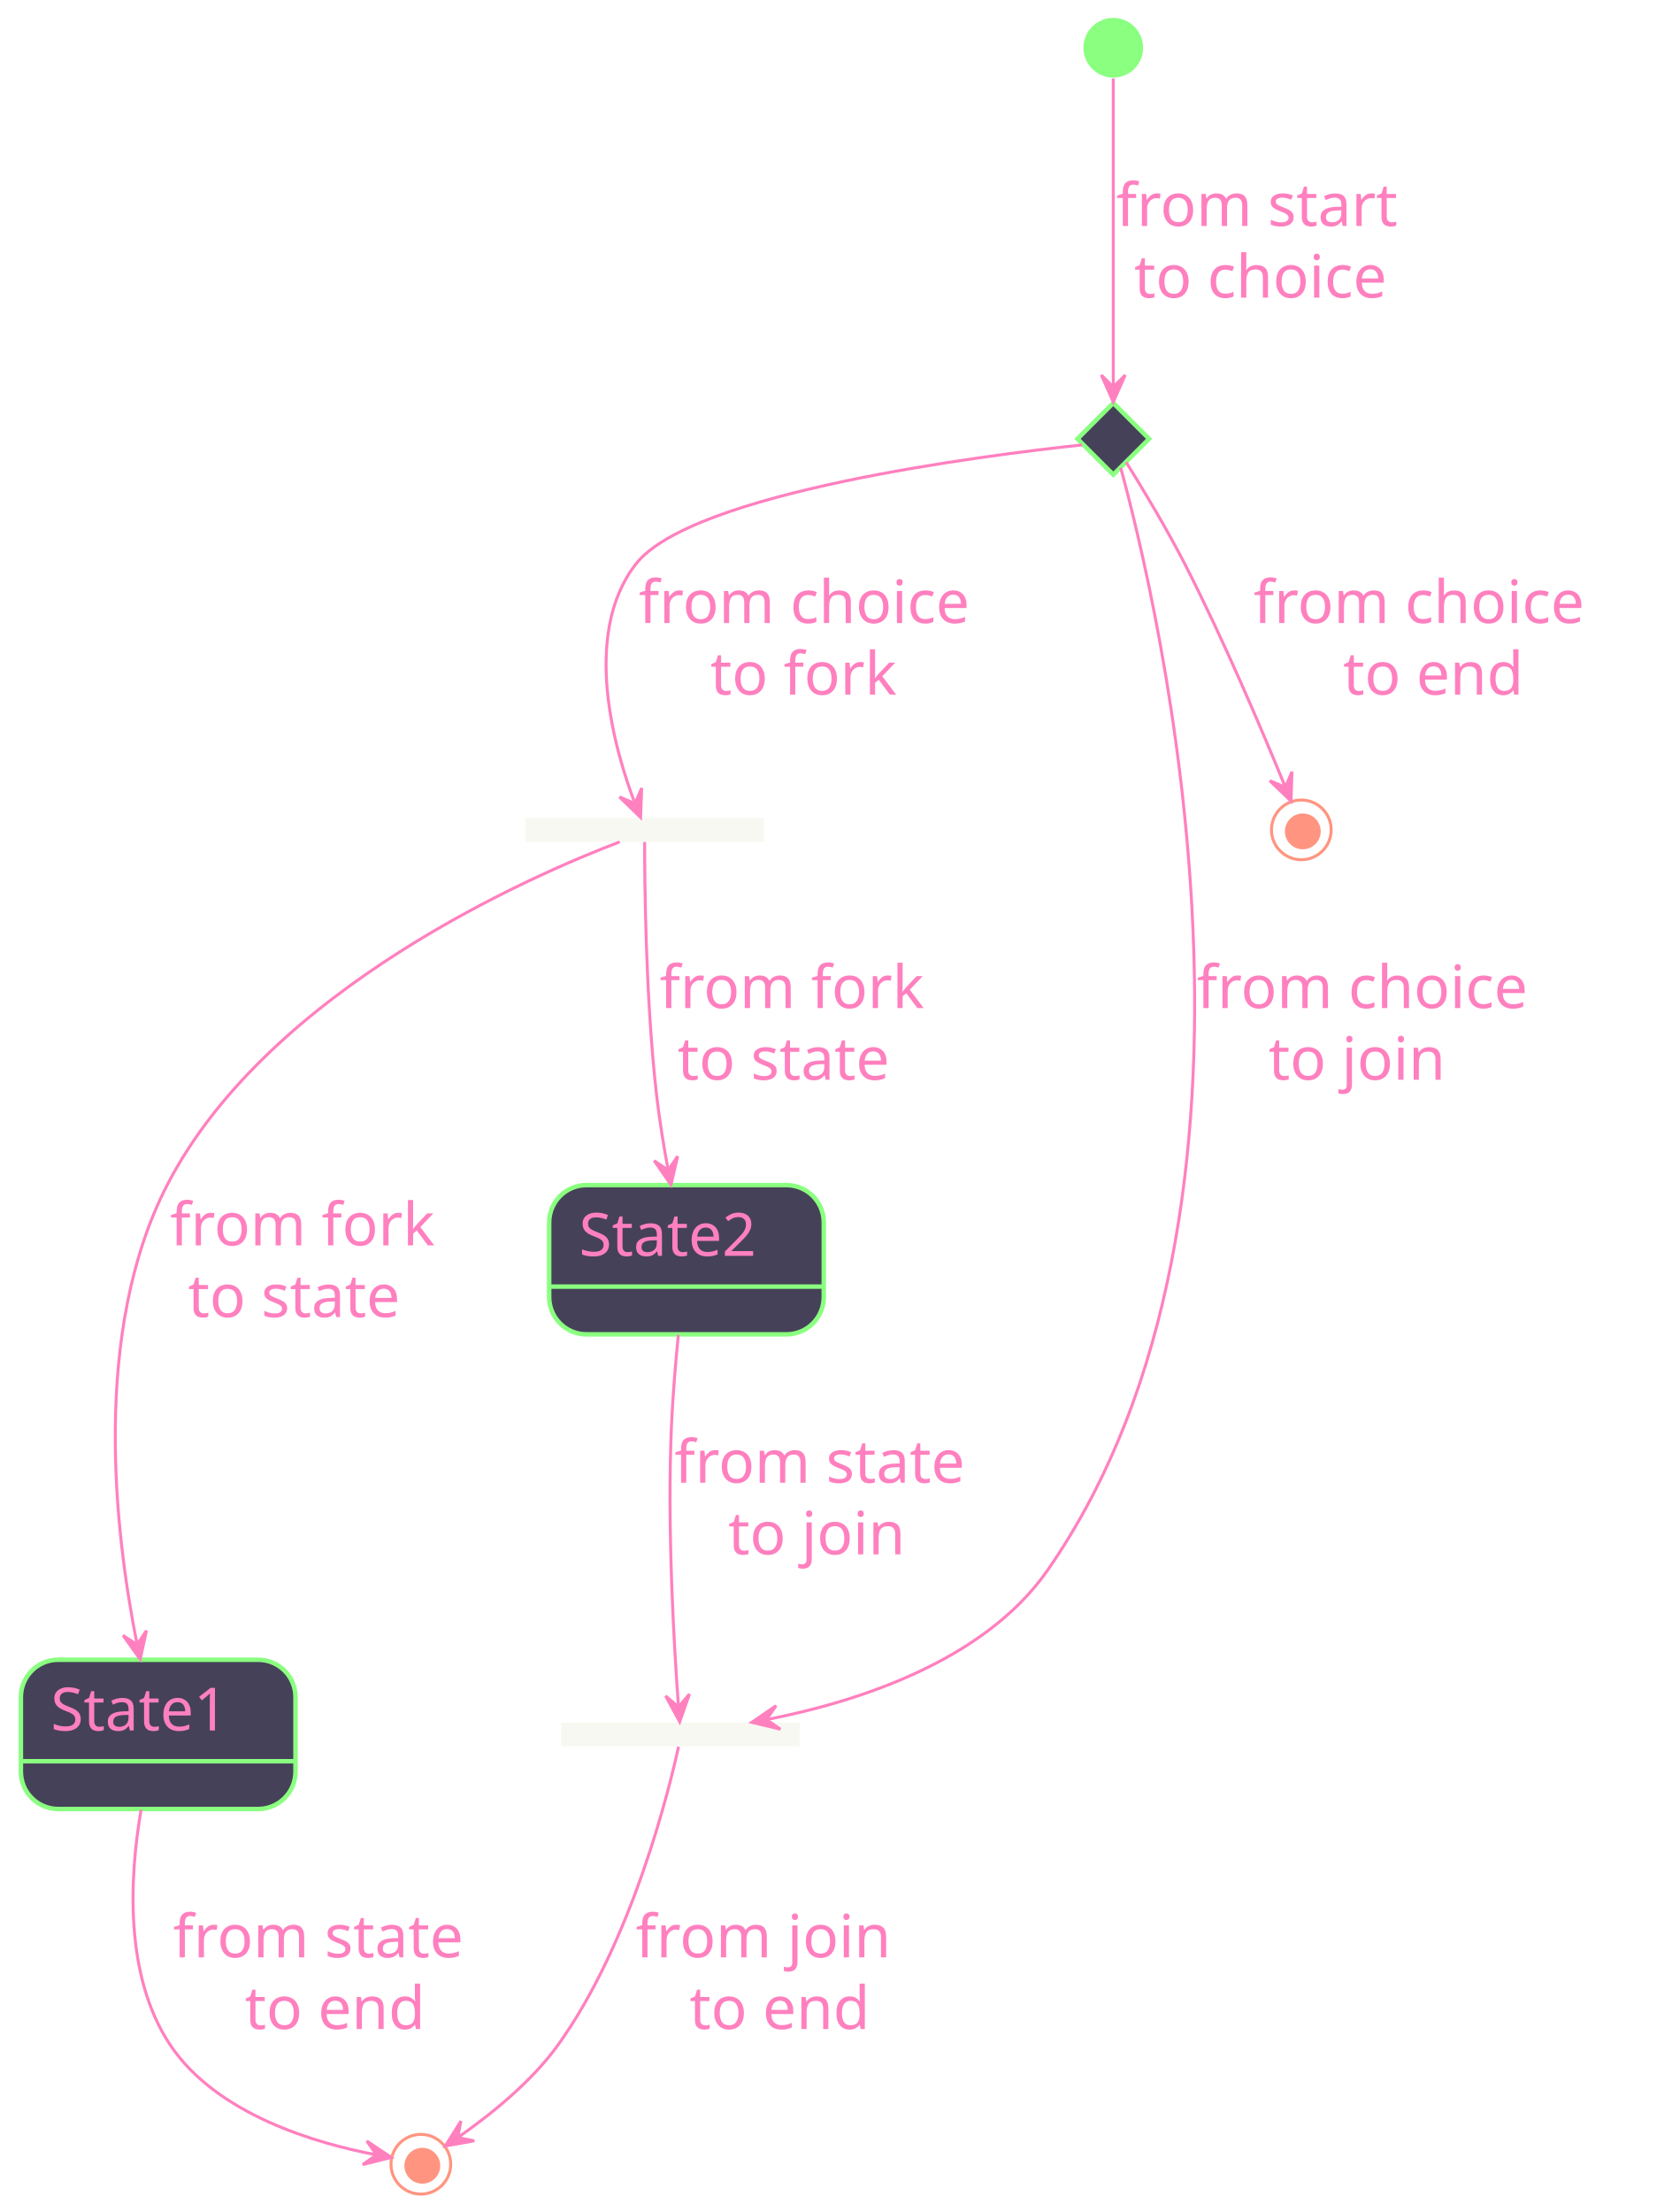
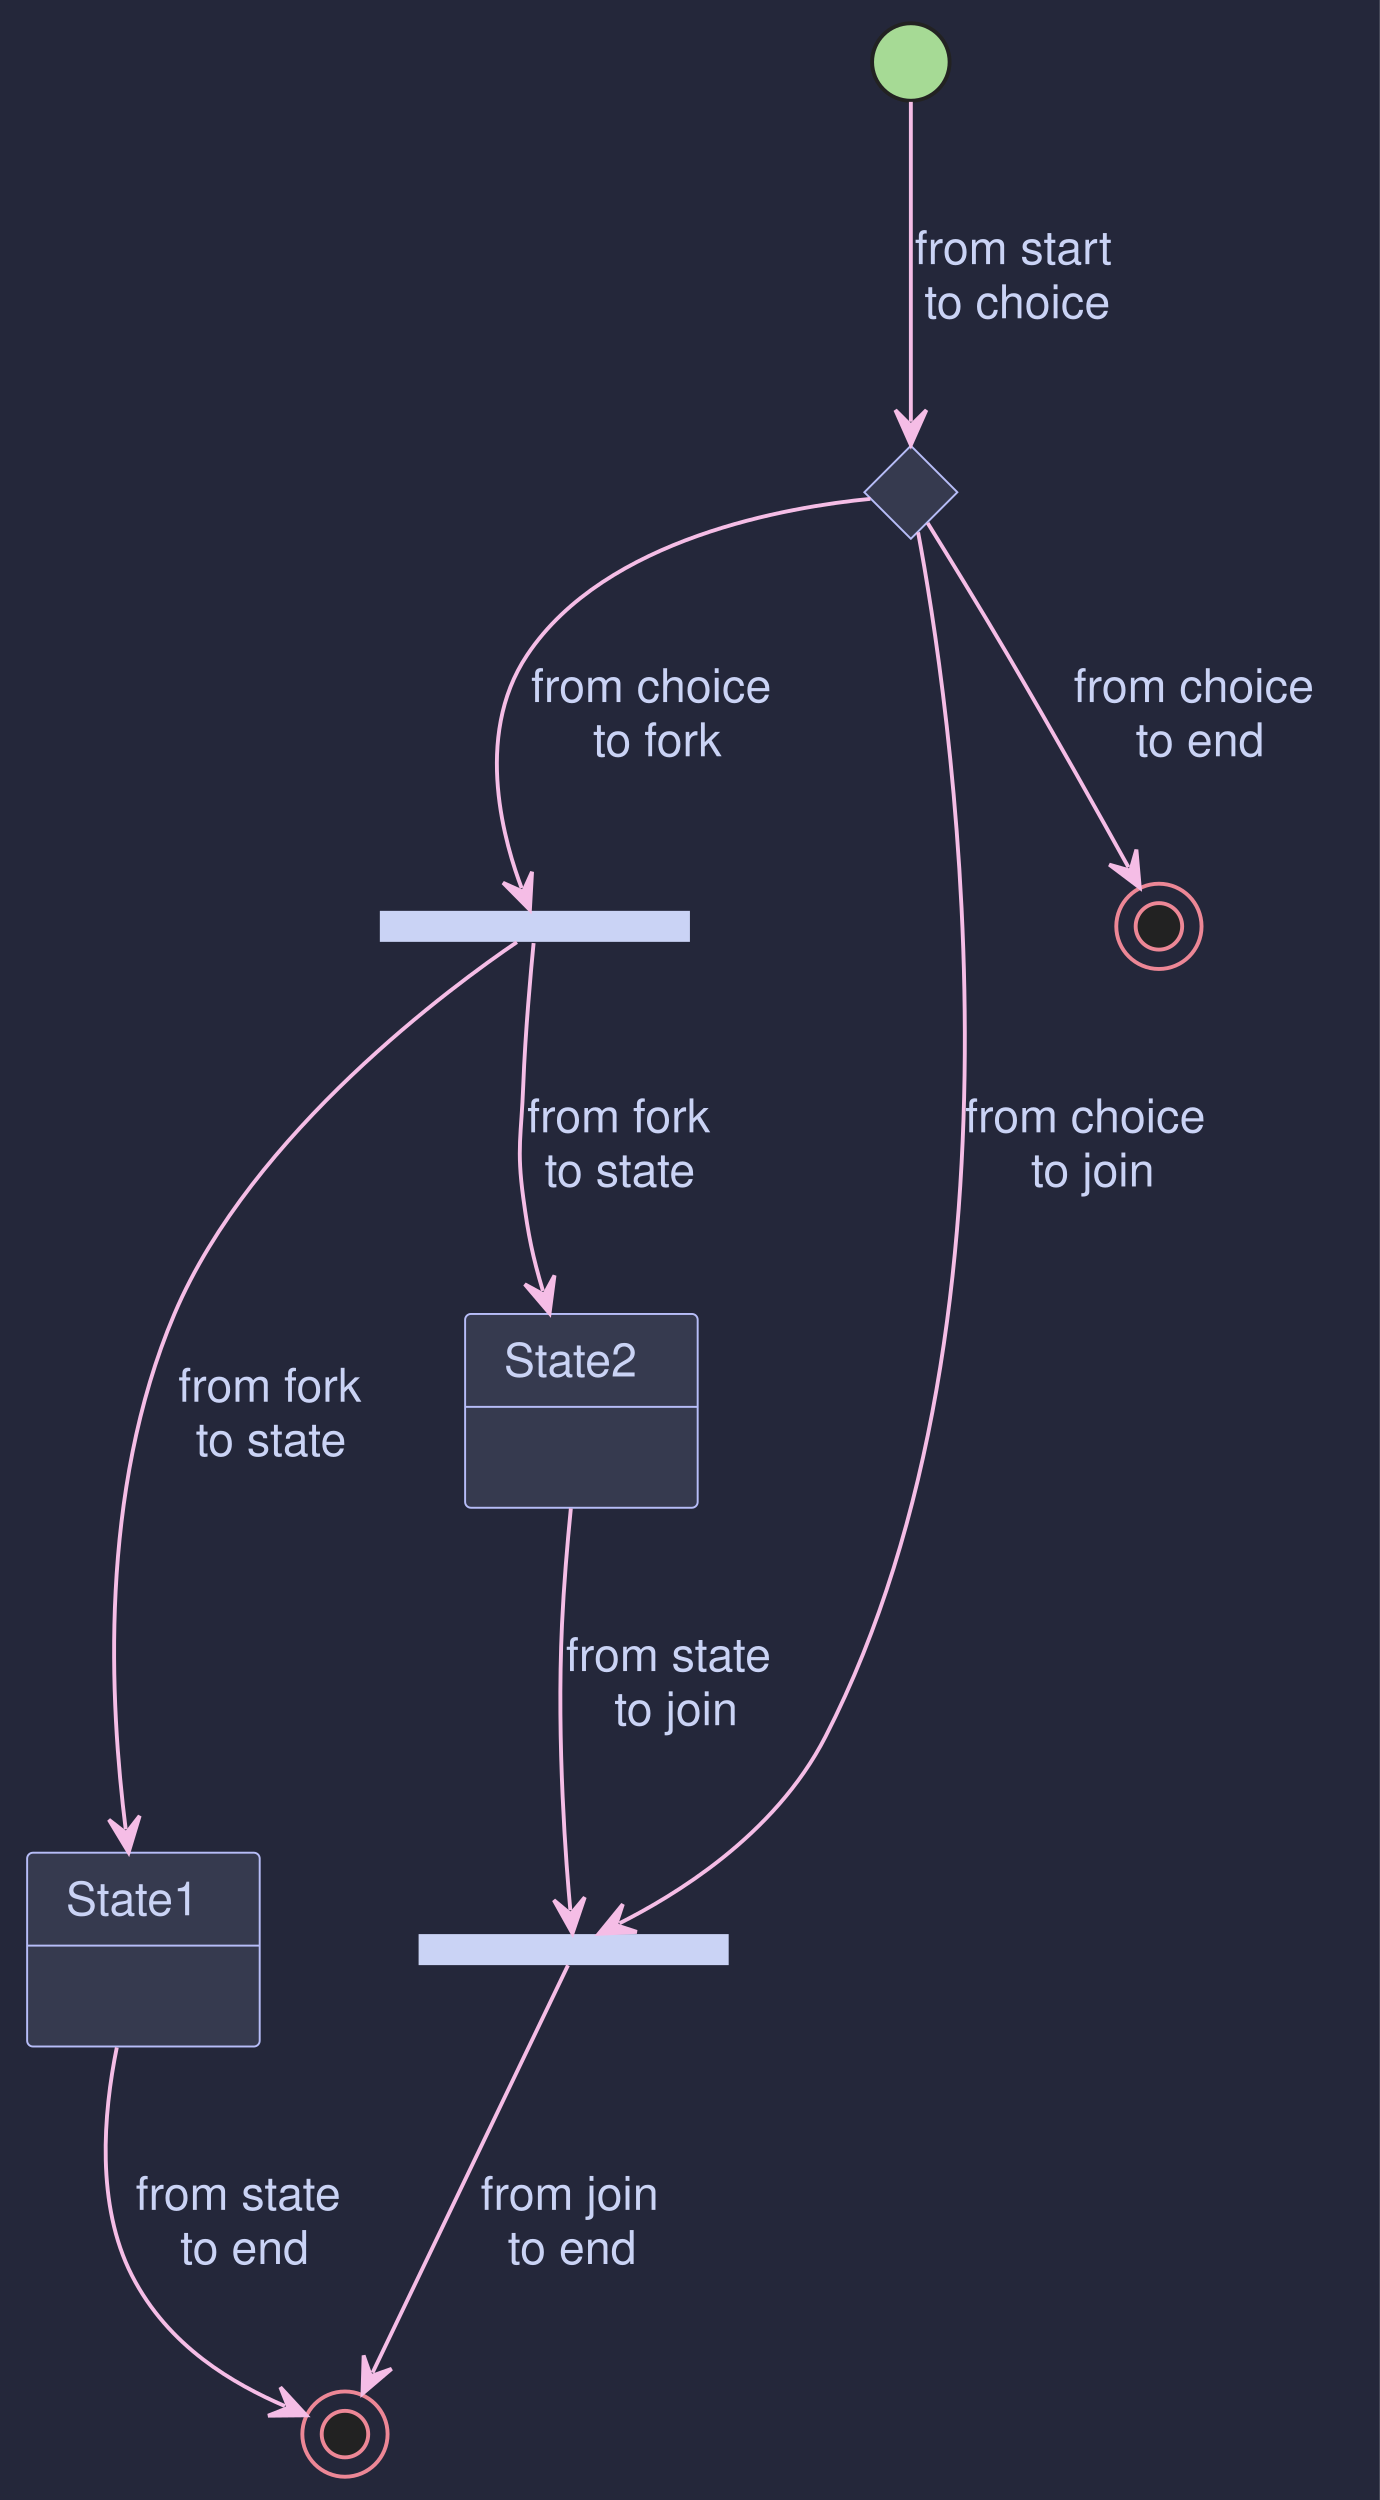
- <svg xmlns="http://www.w3.org/2000/svg" contentScriptType="application/ecmascript" contentStyleType="text/css" height="741px" preserveAspectRatio="none" style="width:560px;height:741px;background:#22212C;" version="1.1" viewBox="0 0 560 741" width="560px" zoomAndPan="magnify">
+ <svg xmlns="http://www.w3.org/2000/svg" contentStyleType="text/css" height="645px" preserveAspectRatio="none" style="width:356px;height:645px;background:#24273A;" version="1.1" viewBox="0 0 356 645" width="356px" zoomAndPan="magnify">
  <defs />
  <g>
-     <polygon fill="#454158" points="373,135,385,147,373,159,361,147,373,135" style="stroke:#8AFF80;stroke-width:1.5;" />
-     <rect fill="#F8F8F2" height="8" style="stroke:none;stroke-width:1.0;" width="80" x="176" y="274" />
-     <rect fill="#F8F8F2" height="8" style="stroke:none;stroke-width:1.0;" width="80" x="188" y="577" />
-     <ellipse cx="436" cy="278" rx="10" ry="10" style="stroke:#FF9580;stroke-width:1.0;fill:none;" />
-     <ellipse cx="436.5" cy="278.5" fill="#FF9580" rx="6" ry="6" style="stroke:none;stroke-width:1.0;" />
-     <ellipse cx="373" cy="16" fill="#8AFF80" rx="10" ry="10" style="stroke:none;stroke-width:1.0;" />
+     <rect fill="#24273A" height="645" style="stroke:none;stroke-width:1.0;" width="356" x="0" y="0" />
+     <g id="elem_choice1">
+       <polygon fill="#363A4F" points="235,115,247,127,235,139,223,127,235,115" style="stroke:#B7BDF8;stroke-width:0.5;" />
+     </g>
+     <rect fill="#CAD3F5" height="8" style="stroke:none;stroke-width:1.0;" width="80" x="98" y="235" />
+     <rect fill="#CAD3F5" height="8" style="stroke:none;stroke-width:1.0;" width="80" x="108" y="499" />
+     <ellipse cx="299" cy="239" fill="none" rx="11" ry="11" style="stroke:#ED8796;stroke-width:1.0;" />
+     <ellipse cx="299" cy="239" fill="#222222" rx="6" ry="6" style="stroke:#ED8796;stroke-width:1.0;" />
+     <ellipse cx="235" cy="16" fill="#A6DA95" rx="10" ry="10" style="stroke:#222222;stroke-width:1.0;" />
    <g id="State1">
-       <rect fill="#454158" height="50" rx="12.5" ry="12.5" style="stroke:#8AFF80;stroke-width:1.5;" width="92" x="7" y="556" />
-       <line style="stroke:#8AFF80;stroke-width:1.5;" x1="7" x2="99" y1="590" y2="590" />
-       <text fill="#FF80BF" font-family="Fira Mono" font-size="20" lengthAdjust="spacing" textLength="72" x="17" y="579.7">State1</text>
+       <rect fill="#363A4F" height="50" rx="1.5" ry="1.5" style="stroke:#B7BDF8;stroke-width:0.5;" width="60" x="7" y="478" />
+       <line style="stroke:#B7BDF8;stroke-width:0.5;" x1="7" x2="67" y1="501.969" y2="501.969" />
+       <text fill="#CAD3F5" font-family="Helvetica" font-size="12" lengthAdjust="spacing" textLength="40" x="17" y="494.139">State1</text>
    </g>
    <g id="State2">
-       <rect fill="#454158" height="50" rx="12.5" ry="12.5" style="stroke:#8AFF80;stroke-width:1.5;" width="92" x="184" y="397" />
-       <line style="stroke:#8AFF80;stroke-width:1.5;" x1="184" x2="276" y1="431" y2="431" />
-       <text fill="#FF80BF" font-family="Fira Mono" font-size="20" lengthAdjust="spacing" textLength="72" x="194" y="420.7">State2</text>
+       <rect fill="#363A4F" height="50" rx="1.5" ry="1.5" style="stroke:#B7BDF8;stroke-width:0.5;" width="60" x="120" y="339" />
+       <line style="stroke:#B7BDF8;stroke-width:0.5;" x1="120" x2="180" y1="362.969" y2="362.969" />
+       <text fill="#CAD3F5" font-family="Helvetica" font-size="12" lengthAdjust="spacing" textLength="40" x="130" y="355.139">State2</text>
    </g>
-     <ellipse cx="141" cy="725" rx="10" ry="10" style="stroke:#FF9580;stroke-width:1.0;fill:none;" />
-     <ellipse cx="141.5" cy="725.5" fill="#FF9580" rx="6" ry="6" style="stroke:none;stroke-width:1.0;" />
-     <path d="M373,26.28 C373,47.94 373,102.1 373,129.52 " fill="none" id="*start-to-choice1" style="stroke:#FF80BF;stroke-width:1.0;" />
-     <polygon fill="#FF80BF" points="373,134.64,377,125.64,373,129.64,369,125.64,373,134.64" style="stroke:#FF80BF;stroke-width:1.0;" />
-     <text fill="#FF80BF" font-family="Fira Mono" font-size="20" lengthAdjust="spacing" textLength="120" x="374" y="75.7">from start</text>
-     <text fill="#FF80BF" font-family="Fira Mono" font-size="20" lengthAdjust="spacing" textLength="108" x="380" y="99.7">to choice</text>
-     <path d="M362.56,149.04 C330.05,152.51 231.72,164.87 213,189 C194.48,212.87 206.34,252.34 212.72,269.09 " fill="none" id="choice1-to-fork1" style="stroke:#FF80BF;stroke-width:1.0;" />
-     <polygon fill="#FF80BF" points="214.62,273.84,214.991,263.998,212.763,269.198,207.564,266.969,214.62,273.84" style="stroke:#FF80BF;stroke-width:1.0;" />
-     <text fill="#FF80BF" font-family="Fira Mono" font-size="20" lengthAdjust="spacing" textLength="132" x="214" y="208.7">from choice</text>
-     <text fill="#FF80BF" font-family="Fira Mono" font-size="20" lengthAdjust="spacing" textLength="84" x="238" y="232.7">to fork</text>
-     <path d="M375.5,156.74 C387.6,201.03 436.19,403.49 351,526 C329.5,556.91 286.2,570.31 257.14,575.99 " fill="none" id="choice1-to-join2" style="stroke:#FF80BF;stroke-width:1.0;" />
-     <polygon fill="#FF80BF" points="251.89,576.97,261.469,579.261,256.806,576.058,260.009,571.395,251.89,576.97" style="stroke:#FF80BF;stroke-width:1.0;" />
-     <text fill="#FF80BF" font-family="Fira Mono" font-size="20" lengthAdjust="spacing" textLength="132" x="401" y="337.7">from choice</text>
-     <text fill="#FF80BF" font-family="Fira Mono" font-size="20" lengthAdjust="spacing" textLength="84" x="425" y="361.7">to join</text>
-     <path d="M377.32,154.83 C382.32,162.86 390.68,176.67 397,189 C410.19,214.74 423.37,245.91 430.53,263.39 " fill="none" id="choice1-to-end3" style="stroke:#FF80BF;stroke-width:1.0;" />
-     <polygon fill="#FF80BF" points="432.55,268.36,432.859,258.516,430.663,263.729,425.45,261.534,432.55,268.36" style="stroke:#FF80BF;stroke-width:1.0;" />
-     <text fill="#FF80BF" font-family="Fira Mono" font-size="20" lengthAdjust="spacing" textLength="132" x="420" y="208.7">from choice</text>
-     <text fill="#FF80BF" font-family="Fira Mono" font-size="20" lengthAdjust="spacing" textLength="72" x="450" y="232.7">to end</text>
-     <path d="M207.62,282.03 C179.74,292.64 90,331.04 56,397 C30.65,446.2 38.4,513.16 45.95,550.94 " fill="none" id="fork1-to-State1" style="stroke:#FF80BF;stroke-width:1.0;" />
-     <polygon fill="#FF80BF" points="46.97,555.85,49.063,546.226,45.956,550.954,41.229,547.848,46.97,555.85" style="stroke:#FF80BF;stroke-width:1.0;" />
-     <text fill="#FF80BF" font-family="Fira Mono" font-size="20" lengthAdjust="spacing" textLength="108" x="57" y="417.2">from fork</text>
-     <text fill="#FF80BF" font-family="Fira Mono" font-size="20" lengthAdjust="spacing" textLength="96" x="63" y="441.2">to state</text>
-     <path d="M215.99,282.05 C215.97,293.35 216.2,333.88 220,367 C220.94,375.16 222.37,383.94 223.87,392 " fill="none" id="fork1-to-State2" style="stroke:#FF80BF;stroke-width:1.0;" />
-     <polygon fill="#FF80BF" points="224.81,396.91,227.042,387.317,223.868,392,219.186,388.825,224.81,396.91" style="stroke:#FF80BF;stroke-width:1.0;" />
-     <text fill="#FF80BF" font-family="Fira Mono" font-size="20" lengthAdjust="spacing" textLength="108" x="221" y="337.7">from fork</text>
-     <text fill="#FF80BF" font-family="Fira Mono" font-size="20" lengthAdjust="spacing" textLength="96" x="227" y="361.7">to state</text>
-     <path d="M227.28,447.16 C226.36,456.47 225.45,467.22 225,477 C223.38,512.01 226,553.77 227.31,571.43 " fill="none" id="State2-to-join2" style="stroke:#FF80BF;stroke-width:1.0;" />
-     <polygon fill="#FF80BF" points="227.73,576.79,230.997,567.499,227.33,571.806,223.023,568.139,227.73,576.79" style="stroke:#FF80BF;stroke-width:1.0;" />
-     <text fill="#FF80BF" font-family="Fira Mono" font-size="20" lengthAdjust="spacing" textLength="120" x="226" y="496.7">from state</text>
-     <text fill="#FF80BF" font-family="Fira Mono" font-size="20" lengthAdjust="spacing" textLength="84" x="244" y="520.7">to join</text>
-     <path d="M47.27,606.23 C43.43,628.6 41.53,661.76 57,685 C72.64,708.49 106.31,718.1 125.95,721.82 " fill="none" id="State1-to-*end" style="stroke:#FF80BF;stroke-width:1.0;" />
-     <polygon fill="#FF80BF" points="131.08,722.72,122.901,717.233,126.154,721.861,121.527,725.114,131.08,722.72" style="stroke:#FF80BF;stroke-width:1.0;" />
-     <text fill="#FF80BF" font-family="Fira Mono" font-size="20" lengthAdjust="spacing" textLength="120" x="58" y="655.7">from state</text>
-     <text fill="#FF80BF" font-family="Fira Mono" font-size="20" lengthAdjust="spacing" textLength="72" x="82" y="679.7">to end</text>
-     <path d="M227.34,585.13 C224.46,598.33 211.94,650.3 187,685 C177.89,697.68 163.78,708.82 153.59,715.92 " fill="none" id="join2-to-*end" style="stroke:#FF80BF;stroke-width:1.0;" />
-     <polygon fill="#FF80BF" points="149.21,718.88,158.906,717.154,153.353,716.08,154.427,710.526,149.21,718.88" style="stroke:#FF80BF;stroke-width:1.0;" />
-     <text fill="#FF80BF" font-family="Fira Mono" font-size="20" lengthAdjust="spacing" textLength="108" x="213" y="655.7">from join</text>
-     <text fill="#FF80BF" font-family="Fira Mono" font-size="20" lengthAdjust="spacing" textLength="72" x="231" y="679.7">to end</text>
+     <ellipse cx="89" cy="628" fill="none" rx="11" ry="11" style="stroke:#ED8796;stroke-width:1.0;" />
+     <ellipse cx="89" cy="628" fill="#222222" rx="6" ry="6" style="stroke:#ED8796;stroke-width:1.0;" />
+     <g id="link_*start*_choice1">
+       <path d="M235,26.29 C235,46.27 235,87.23 235,108.8 " fill="none" id="*start*-to-choice1" style="stroke:#F5BDE6;stroke-width:1.0;" />
+       <polygon fill="#F5BDE6" points="235,114.8,239,105.8,235,109.8,231,105.8,235,114.8" style="stroke:#F5BDE6;stroke-width:1.0;" />
+       <text fill="#CAD3F5" font-family="Helvetica" font-size="12" lengthAdjust="spacing" textLength="60" x="236" y="68.139">from start</text>
+       <text fill="#CAD3F5" font-family="Helvetica" font-size="12" lengthAdjust="spacing" textLength="55" x="238.5" y="82.107">to choice</text>
+     </g>
+     <g id="link_choice1_fork1">
+       <path d="M224.57,128.7 C203.53,130.76 156.26,138.68 136,169 C121.75,190.32 130.597,218.598 134.588,229.148 " fill="none" id="choice1-to-fork1" style="stroke:#F5BDE6;stroke-width:1.0;" />
+       <polygon fill="#F5BDE6" points="136.71,234.76,137.268,224.927,134.941,230.083,129.785,227.757,136.71,234.76" style="stroke:#F5BDE6;stroke-width:1.0;" />
+       <text fill="#CAD3F5" font-family="Helvetica" font-size="12" lengthAdjust="spacing" textLength="71" x="137" y="181.139">from choice</text>
+       <text fill="#CAD3F5" font-family="Helvetica" font-size="12" lengthAdjust="spacing" textLength="39" x="153" y="195.107">to fork</text>
+     </g>
+     <g id="link_choice1_join2">
+       <path d="M236.87,137.34 C244.39,177.4 269.46,337.71 213,448 C199.76,473.86 173.476,489.315 159.815,496.215 " fill="none" id="choice1-to-join2" style="stroke:#F5BDE6;stroke-width:1.0;" />
+       <polygon fill="#F5BDE6" points="154.46,498.92,164.297,498.433,158.923,496.666,160.69,491.292,154.46,498.92" style="stroke:#F5BDE6;stroke-width:1.0;" />
+       <text fill="#CAD3F5" font-family="Helvetica" font-size="12" lengthAdjust="spacing" textLength="71" x="249" y="292.139">from choice</text>
+       <text fill="#CAD3F5" font-family="Helvetica" font-size="12" lengthAdjust="spacing" textLength="37" x="266" y="306.107">to join</text>
+     </g>
+     <g id="link_choice1_end3">
+       <path d="M239.32,134.92 C244.36,143.04 252.91,156.92 260,169 C272.54,190.36 283.824,210.541 291.144,223.761 " fill="none" id="choice1-to-end3" style="stroke:#F5BDE6;stroke-width:1.0;" />
+       <polygon fill="#F5BDE6" points="294.05,229.01,293.19,219.199,291.628,224.636,286.191,223.074,294.05,229.01" style="stroke:#F5BDE6;stroke-width:1.0;" />
+       <text fill="#CAD3F5" font-family="Helvetica" font-size="12" lengthAdjust="spacing" textLength="71" x="277" y="181.139">from choice</text>
+       <text fill="#CAD3F5" font-family="Helvetica" font-size="12" lengthAdjust="spacing" textLength="39" x="293" y="195.107">to end</text>
+     </g>
+     <g id="link_fork1_State1">
+       <path d="M133.36,243.06 C117.43,253.87 64.91,292.12 45,339 C25.45,385.03 28.313,439.117 32.433,471.967 " fill="none" id="fork1-to-State1" style="stroke:#F5BDE6;stroke-width:1.0;" />
+       <polygon fill="#F5BDE6" points="33.18,477.92,36.029,468.492,32.558,472.959,28.091,469.488,33.18,477.92" style="stroke:#F5BDE6;stroke-width:1.0;" />
+       <text fill="#CAD3F5" font-family="Helvetica" font-size="12" lengthAdjust="spacing" textLength="55" x="46" y="361.639">from fork</text>
+       <text fill="#CAD3F5" font-family="Helvetica" font-size="12" lengthAdjust="spacing" textLength="46" x="50.5" y="375.607">to state</text>
+     </g>
+     <g id="link_fork1_State2">
+       <path d="M137.67,243.31 C137,250.16 135.51,266.36 135,280 C134.52,292.88 133.26,296.23 135,309 C136.35,318.93 137.346,323.857 140.077,333.077 " fill="none" id="fork1-to-State2" style="stroke:#F5BDE6;stroke-width:1.0;" />
+       <polygon fill="#F5BDE6" points="141.78,338.83,143.06,329.065,140.36,334.036,135.389,331.336,141.78,338.83" style="stroke:#F5BDE6;stroke-width:1.0;" />
+       <text fill="#CAD3F5" font-family="Helvetica" font-size="12" lengthAdjust="spacing" textLength="55" x="136" y="292.139">from fork</text>
+       <text fill="#CAD3F5" font-family="Helvetica" font-size="12" lengthAdjust="spacing" textLength="46" x="140.5" y="306.107">to state</text>
+     </g>
+     <g id="link_State2_join2">
+       <path d="M147.28,389.16 C146.36,398.47 145.45,409.22 145,419 C143.56,450.11 146.142,481.835 147.152,492.855 " fill="none" id="State2-to-join2" style="stroke:#F5BDE6;stroke-width:1.0;" />
+       <polygon fill="#F5BDE6" points="147.7,498.83,150.862,489.502,147.244,493.851,142.895,490.233,147.7,498.83" style="stroke:#F5BDE6;stroke-width:1.0;" />
+       <text fill="#CAD3F5" font-family="Helvetica" font-size="12" lengthAdjust="spacing" textLength="62" x="146" y="431.139">from state</text>
+       <text fill="#CAD3F5" font-family="Helvetica" font-size="12" lengthAdjust="spacing" textLength="37" x="158.5" y="445.107">to join</text>
+     </g>
+     <g id="link_State1_*end*">
+       <path d="M30.14,528.23 C26.62,545.54 24.77,568.88 34,587 C43.43,605.52 60.382,615.1 73.502,620.77 " fill="none" id="State1-to-*end*" style="stroke:#F5BDE6;stroke-width:1.0;" />
+       <polygon fill="#F5BDE6" points="79.01,623.15,72.335,615.908,74.42,621.167,69.162,623.251,79.01,623.15" style="stroke:#F5BDE6;stroke-width:1.0;" />
+       <text fill="#CAD3F5" font-family="Helvetica" font-size="12" lengthAdjust="spacing" textLength="62" x="35" y="570.139">from state</text>
+       <text fill="#CAD3F5" font-family="Helvetica" font-size="12" lengthAdjust="spacing" textLength="39" x="46.5" y="584.107">to end</text>
+     </g>
+     <g id="link_join2_*end*">
+       <path d="M146.54,507.04 C139.16,522.43 108.386,586.591 96.126,612.14 " fill="none" id="join2-to-*end*" style="stroke:#F5BDE6;stroke-width:1.0;" />
+       <polygon fill="#F5BDE6" points="93.53,617.55,101.03,611.166,95.693,613.042,93.817,607.705,93.53,617.55" style="stroke:#F5BDE6;stroke-width:1.0;" />
+       <text fill="#CAD3F5" font-family="Helvetica" font-size="12" lengthAdjust="spacing" textLength="53" x="124" y="570.139">from join</text>
+       <text fill="#CAD3F5" font-family="Helvetica" font-size="12" lengthAdjust="spacing" textLength="39" x="131" y="584.107">to end</text>
+     </g>
  </g>
</svg>
